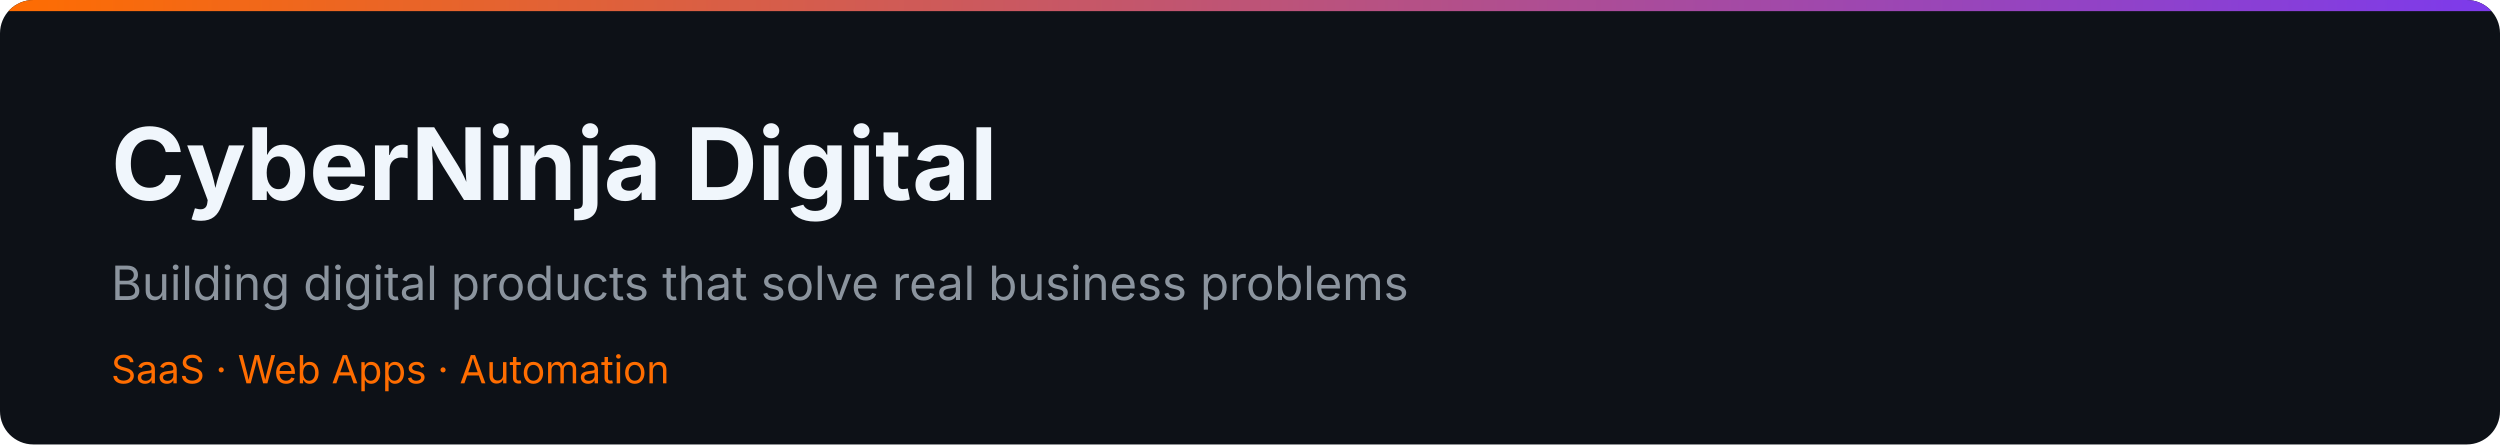
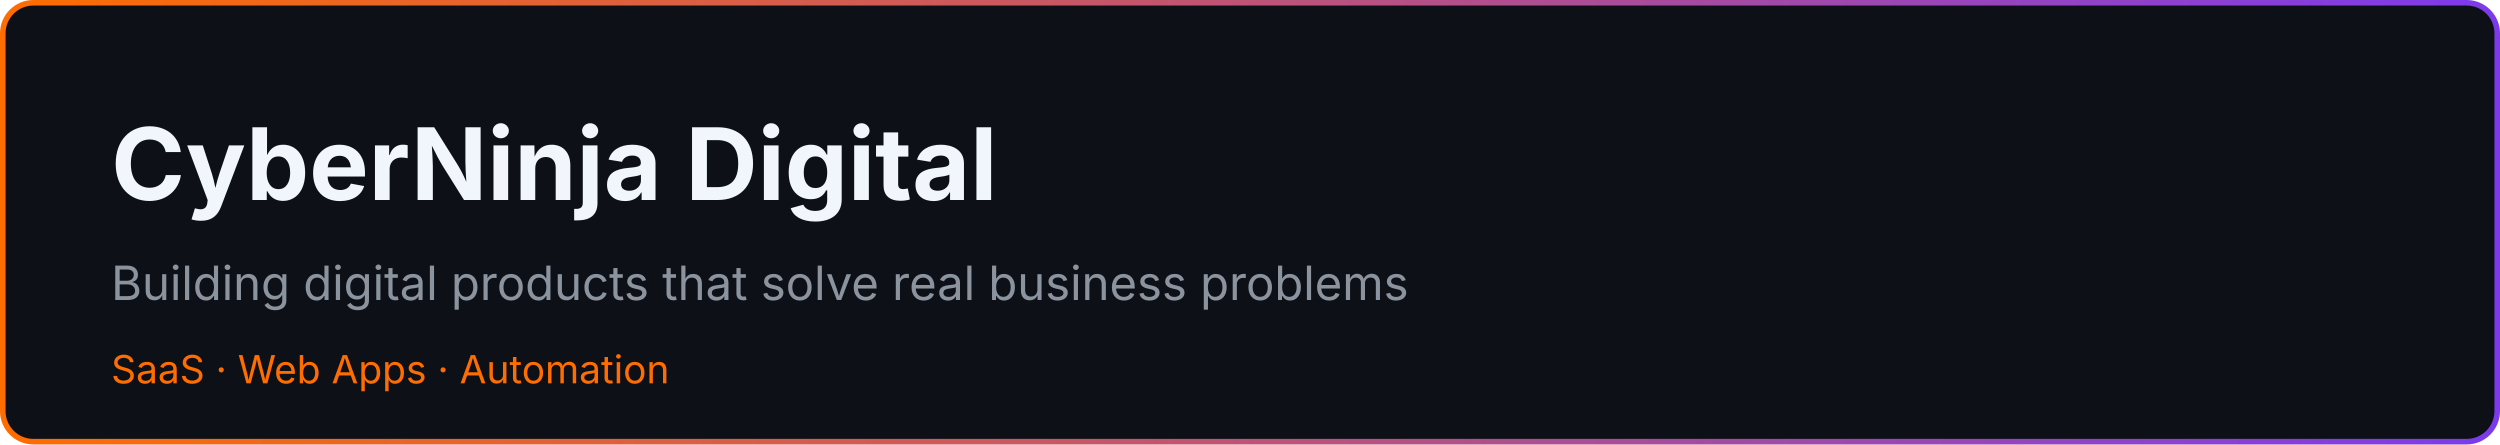
<svg xmlns="http://www.w3.org/2000/svg" width="900" height="160" viewBox="0 0 900 160">
  <defs>
-     <linearGradient id="stripe" x1="0%" y1="0%" x2="100%" y2="0%">
+     <linearGradient id="border" x1="0%" y1="0%" x2="100%" y2="0%">
      <stop offset="0%" style="stop-color:#FF6D00;stop-opacity:1" />
      <stop offset="100%" style="stop-color:#7C3AED;stop-opacity:1" />
    </linearGradient>
-     <clipPath id="rounded">
-       <rect width="900" height="160" rx="12" />
-     </clipPath>
  </defs>
-   <g clip-path="url(#rounded)">
-     <rect width="900" height="160" rx="12" fill="#0d1117" />
-     <rect width="900" height="4" fill="url(#stripe)" />
-     <text x="40" y="72" font-family="'Unbounded', 'SF Pro Display', system-ui, sans-serif" font-size="36" font-weight="700" fill="#f0f6fc">CyberNinja Digital</text>
-     <text x="40" y="108" font-family="'Onest', 'SF Pro Text', system-ui, sans-serif" font-size="17" fill="#8b949e">Building digital products that solve real business problems</text>
-     <text x="40" y="138" font-family="'Onest', 'SF Pro Text', system-ui, sans-serif" font-size="14" fill="#FF6D00">SaaS  ·  Web Apps  ·  Automation</text>
-   </g>
+   <rect x="0" y="0" width="900" height="160" rx="12" fill="url(#border)" />
+   <rect x="2" y="2" width="896" height="156" rx="10" fill="#0d1117" />
+   <text x="40" y="72" font-family="'Unbounded', 'SF Pro Display', system-ui, sans-serif" font-size="36" font-weight="700" fill="#f0f6fc">CyberNinja Digital</text>
+   <text x="40" y="108" font-family="'Onest', 'SF Pro Text', system-ui, sans-serif" font-size="17" fill="#8b949e">Building digital products that solve real business problems</text>
+   <text x="40" y="138" font-family="'Onest', 'SF Pro Text', system-ui, sans-serif" font-size="14" fill="#FF6D00">SaaS  ·  Web Apps  ·  Automation</text>
</svg>
